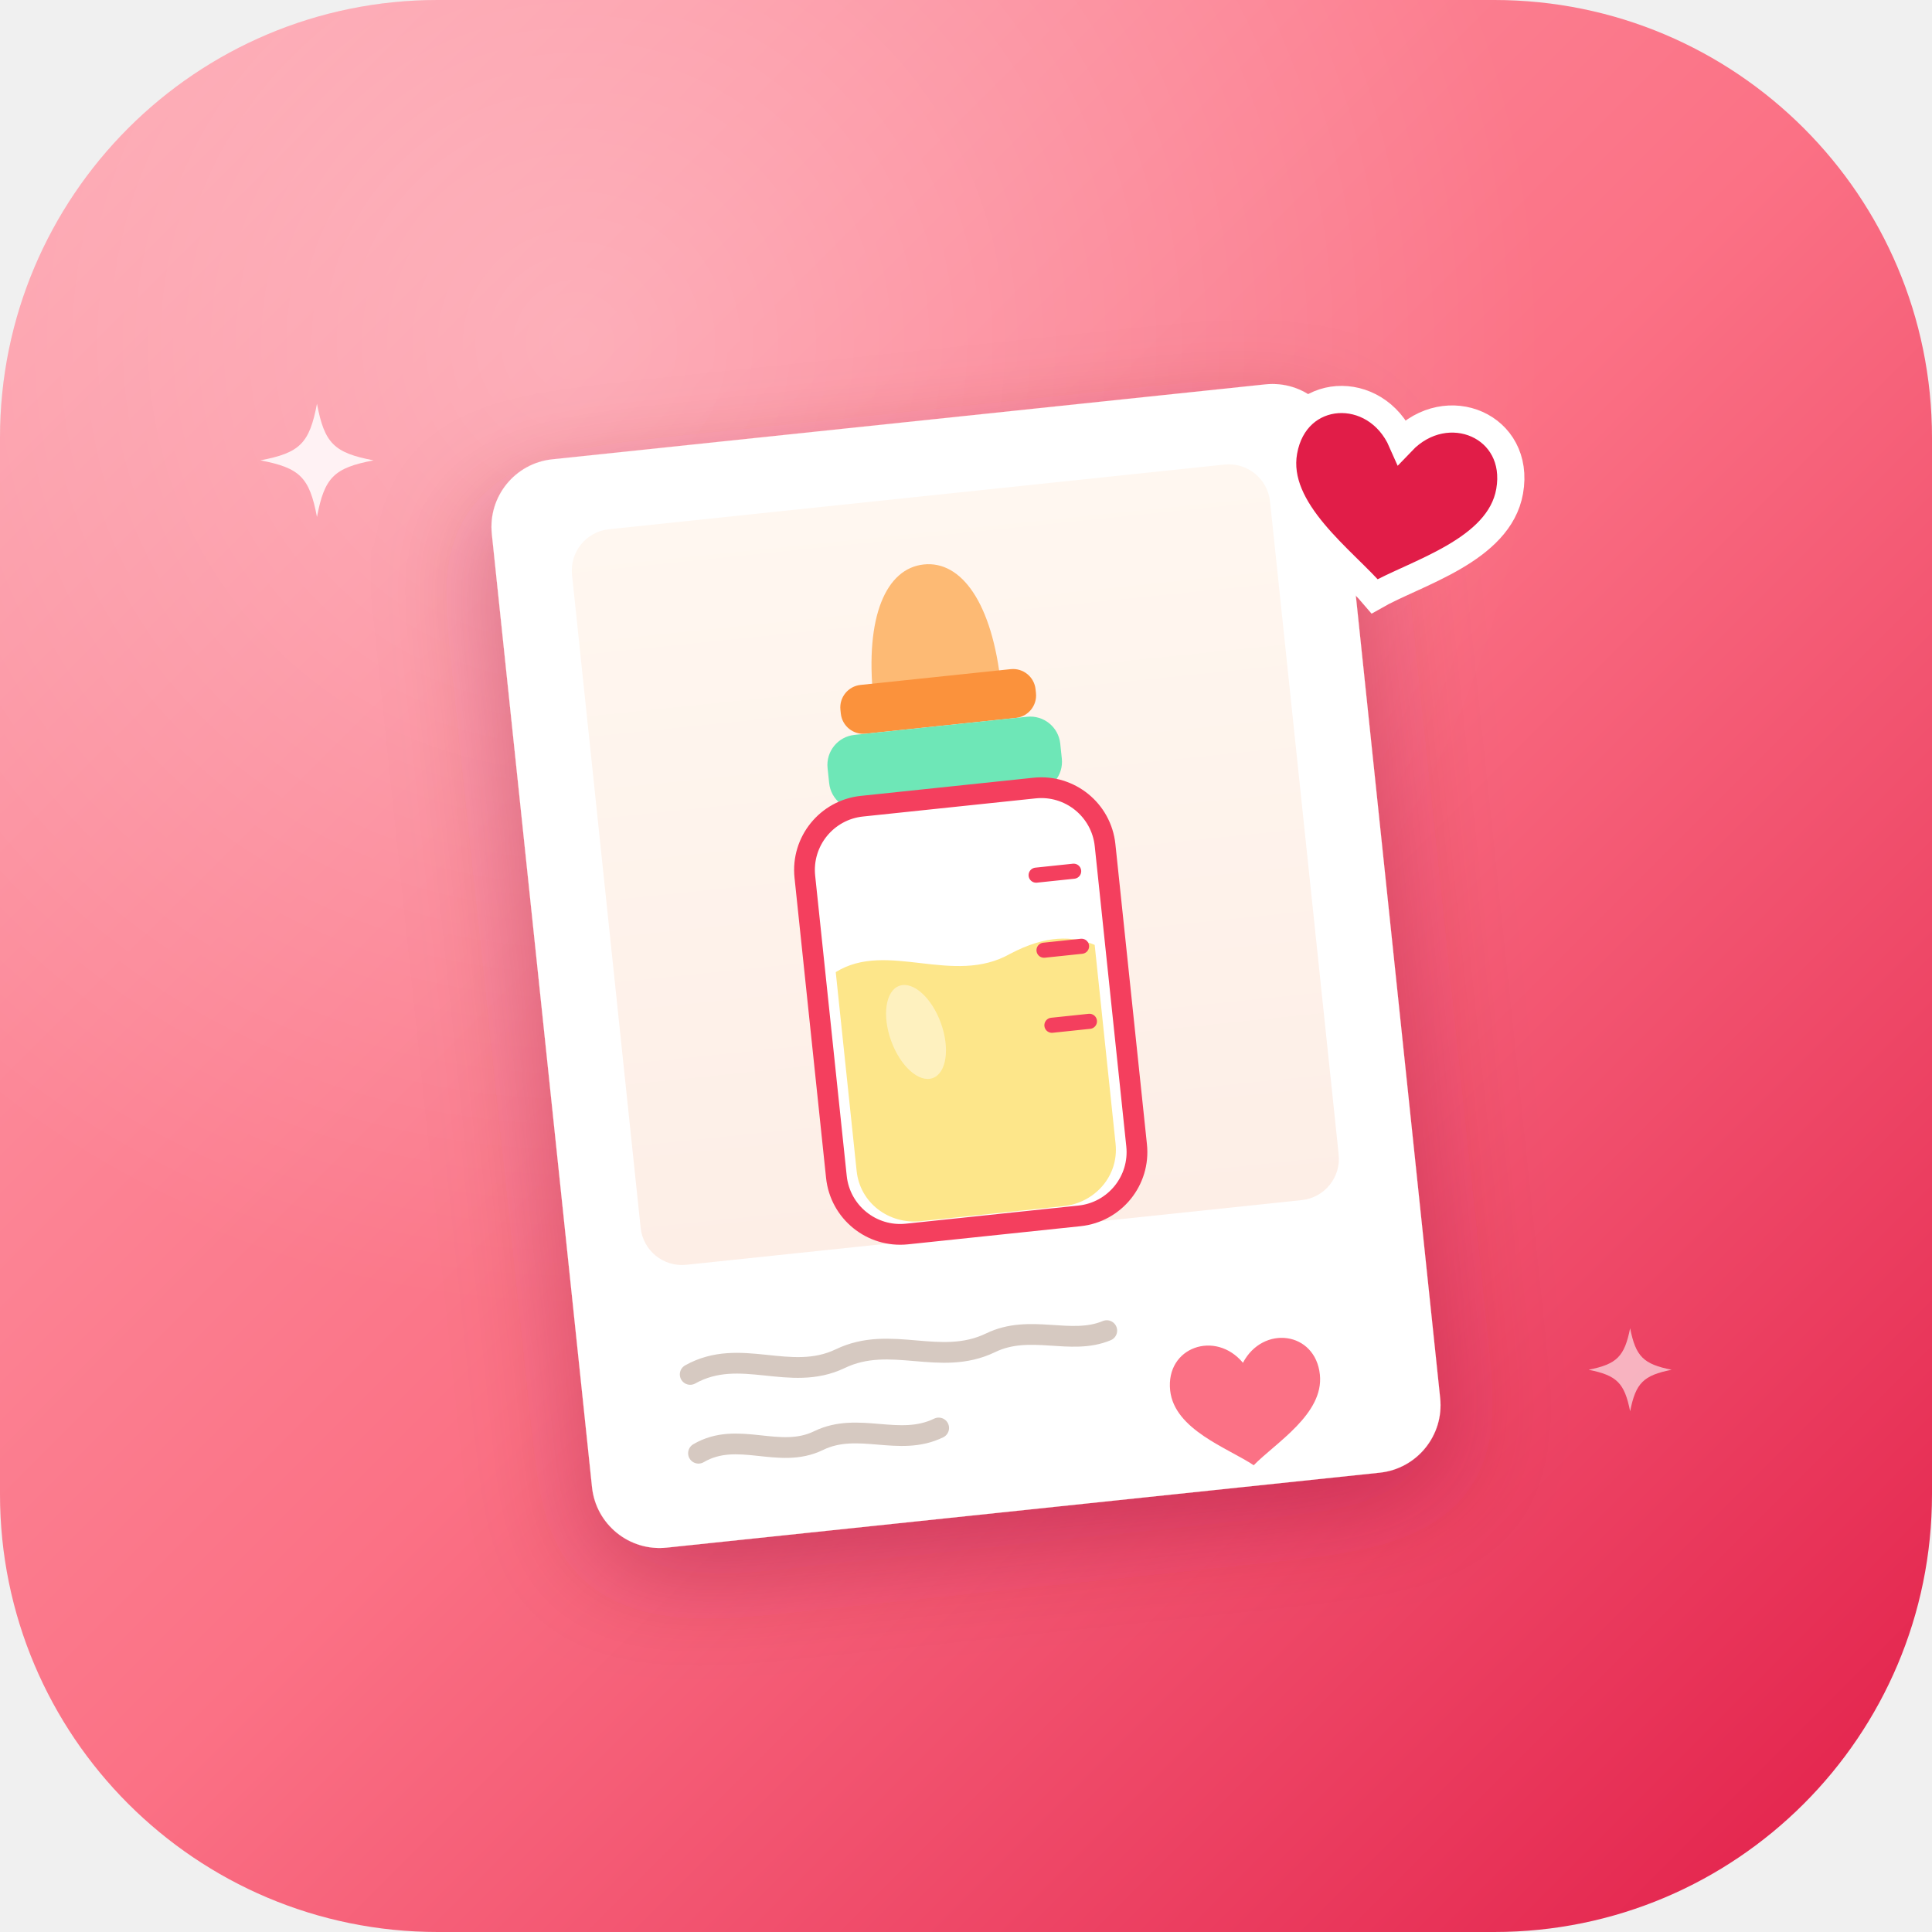
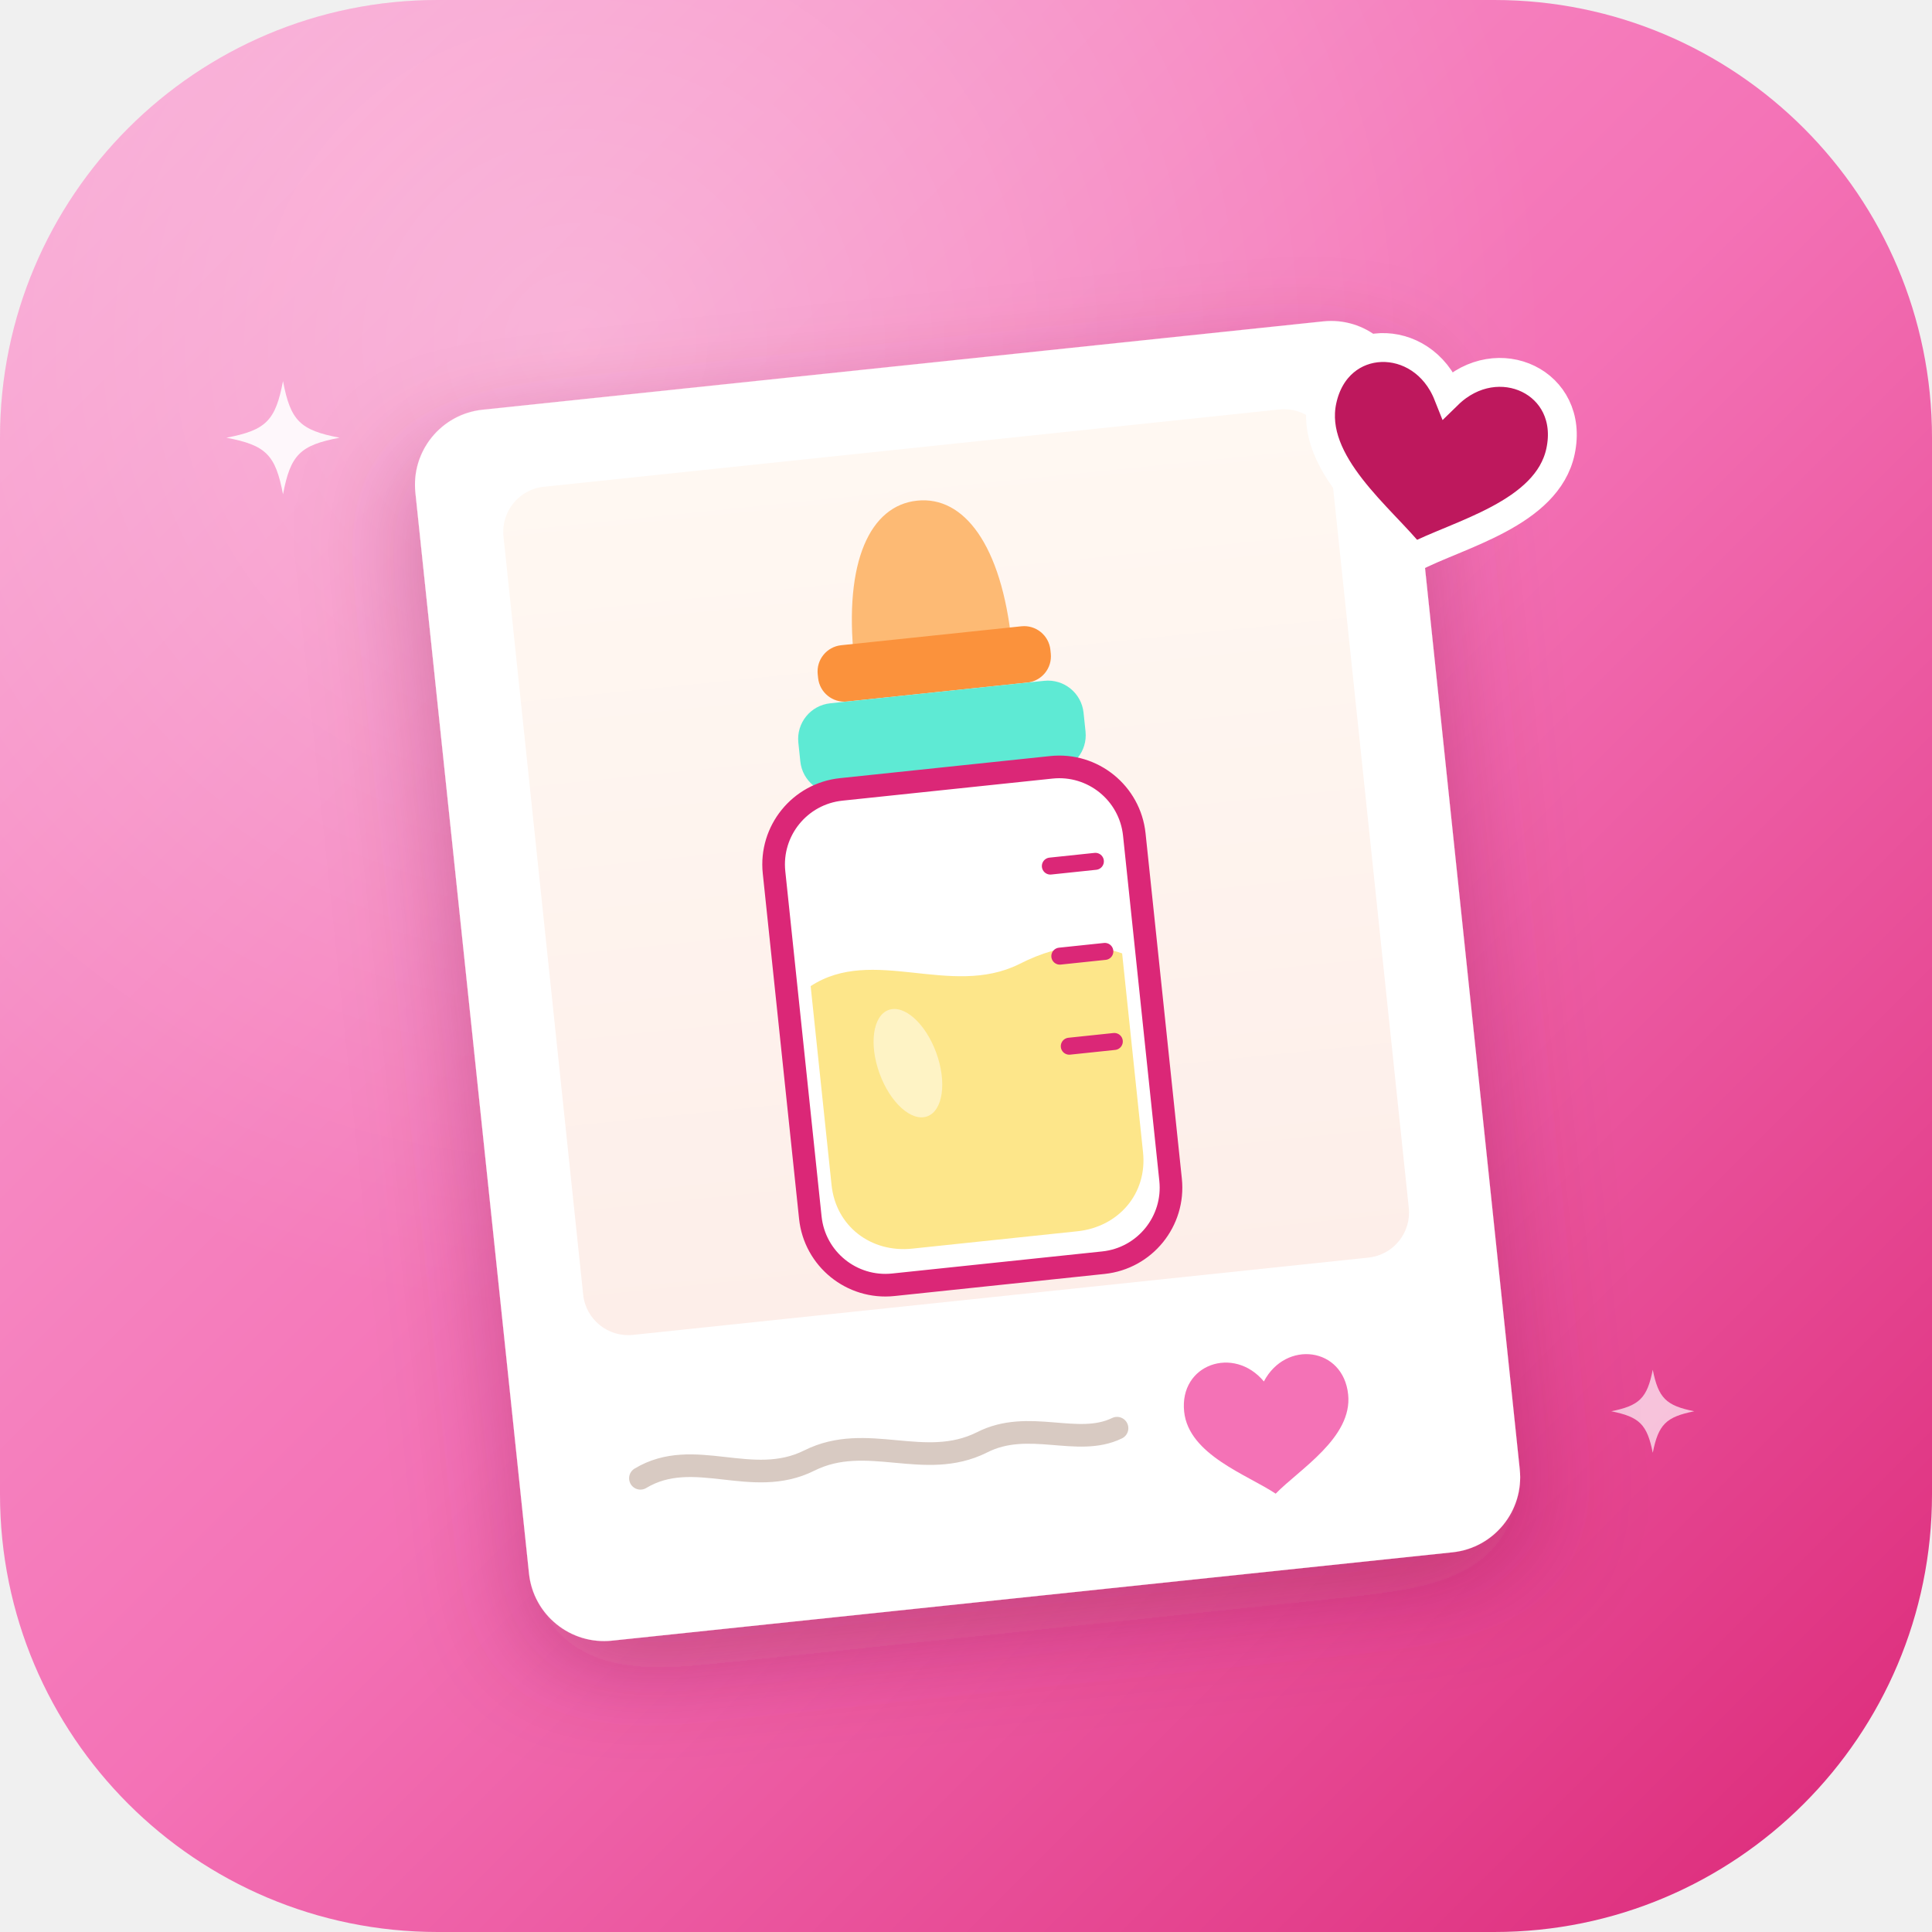
<svg xmlns="http://www.w3.org/2000/svg" width="1024" height="1024" viewBox="0 0 1024 1024">
  <defs>
    <linearGradient id="bg" x1="0" y1="0" x2="1024" y2="1024" gradientUnits="userSpaceOnUse">
-       <stop offset="0" stop-color="#fda4af" />
-       <stop offset="0.5" stop-color="#fb7185" />
-       <stop offset="1" stop-color="#e11d48" />
+       <stop offset="0" stop-color="#f9a8d4" />
+       <stop offset="0.5" stop-color="#f472b6" />
+       <stop offset="1" stop-color="#db2777" />
    </linearGradient>
    <radialGradient id="glow" cx="0.3" cy="0.18" r="0.9">
-       <stop offset="0" stop-color="#ffffff" stop-opacity="0.3" />
+       <stop offset="0" stop-color="#ffffff" stop-opacity="0.32" />
      <stop offset="0.55" stop-color="#ffffff" stop-opacity="0" />
    </radialGradient>
    <linearGradient id="photo" x1="0" y1="0" x2="0" y2="1">
-       <stop offset="0" stop-color="#fff7f0" />
-       <stop offset="1" stop-color="#fdeee6" />
+       <stop offset="0" stop-color="#fff8f2" />
+       <stop offset="1" stop-color="#fdeee9" />
    </linearGradient>
    <filter id="shadow" x="-30%" y="-30%" width="160%" height="160%">
-       <feDropShadow dx="0" dy="18" stdDeviation="28" flood-color="#881337" flood-opacity="0.35" />
+       <feDropShadow dx="0" dy="18" stdDeviation="28" flood-color="#831843" flood-opacity="0.35" />
    </filter>
  </defs>
  <rect width="1024" height="1024" rx="232" fill="url(#bg)" />
  <rect width="1024" height="1024" rx="232" fill="url(#glow)" />
-   <g fill="#ffffff" opacity="0.85">
-     <path transform="translate(168 244)" d="M 0 -30 C 4 -9 9 -4 30 0 C 9 4 4 9 0 30 C -4 9 -9 4 -30 0 C -9 -4 -4 -9 0 -30 Z" />
-     <path transform="translate(864 726)" d="M 0 -22 C 3 -7 7 -3 22 0 C 7 3 3 7 0 22 C -3 7 -7 3 -22 0 C -7 -3 -3 -7 0 -22 Z" opacity="0.7" />
+   <g fill="#ffffff" opacity="0.9">
+     <path transform="translate(150 232)" d="M 0 -30 C 4 -9 9 -4 30 0 C 9 4 4 9 0 30 C -4 9 -9 4 -30 0 C -9 -4 -4 -9 0 -30 Z" />
+     <path transform="translate(876 748)" d="M 0 -22 C 3 -7 7 -3 22 0 C 7 3 3 7 0 22 C -3 7 -7 3 -22 0 C -7 -3 -3 -7 0 -22 Z" opacity="0.75" />
  </g>
  <g transform="rotate(-6 512 512)">
-     <rect x="286" y="222" width="452" height="580" rx="36" fill="#ffffff" filter="url(#shadow)" />
-     <rect x="326" y="262" width="372" height="392" rx="22" fill="url(#photo)" />
-     <g transform="translate(512 292)">
-       <path d="M -34 74 C -34 30 -20 6 0 6 C 20 6 34 30 34 74 Z" fill="#fdba74" />
-       <rect x="-52" y="66" width="104" height="26" rx="12" fill="#fb923c" />
-       <rect x="-62" y="92" width="124" height="40" rx="16" fill="#6ee7b7" />
-       <rect x="-80" y="130" width="160" height="228" rx="34" fill="#ffffff" stroke="#f43f5e" stroke-width="11" />
-       <path d="M -69 216 C -40 202 -8 230 24 216 C 44 208 58 210 69 216 L 69 322 C 69 339 55 352 38 352 L -38 352 C -55 352 -69 339 -69 322 Z" fill="#fde68a" />
-       <ellipse cx="-30" cy="252" rx="14" ry="26" fill="#ffffff" opacity="0.45" transform="rotate(-14 -30 252)" />
-       <line x1="42" y1="176" x2="62" y2="176" stroke="#f43f5e" stroke-width="8" stroke-linecap="round" />
-       <line x1="42" y1="216" x2="62" y2="216" stroke="#f43f5e" stroke-width="8" stroke-linecap="round" />
-       <line x1="42" y1="256" x2="62" y2="256" stroke="#f43f5e" stroke-width="8" stroke-linecap="round" />
+     <rect x="248" y="192" width="528" height="656" rx="40" fill="#ffffff" filter="url(#shadow)" />
+     <rect x="292" y="236" width="440" height="452" rx="24" fill="url(#photo)" />
+     <g transform="translate(512 256)">
+       <path d="M -42 88 C -42 36 -25 8 0 8 C 25 8 42 36 42 88 Z" fill="#fdba74" />
+       <rect x="-62" y="80" width="124" height="30" rx="14" fill="#fb923c" />
+       <rect x="-76" y="110" width="152" height="48" rx="19" fill="#5eead4" />
+       <rect x="-96" y="156" width="192" height="264" rx="40" fill="#ffffff" stroke="#db2777" stroke-width="12" />
+       <path d="M -83 258 C -48 240 -10 272 28 258 C 54 248 70 252 83 258 L 83 364 C 83 386 66 402 44 402 L -44 402 C -66 402 -83 386 -83 364 Z" fill="#fde68a" />
+       <ellipse cx="-36" cy="304" rx="16" ry="30" fill="#ffffff" opacity="0.5" transform="rotate(-14 -36 304)" />
+       <line x1="50" y1="208" x2="74" y2="208" stroke="#db2777" stroke-width="9" stroke-linecap="round" />
+       <line x1="50" y1="256" x2="74" y2="256" stroke="#db2777" stroke-width="9" stroke-linecap="round" />
+       <line x1="50" y1="304" x2="74" y2="304" stroke="#db2777" stroke-width="9" stroke-linecap="round" />
    </g>
-     <g stroke="#d6c9c1" stroke-width="11" stroke-linecap="round" fill="none">
-       <path d="M 344 712 C 372 700 396 722 424 712 C 452 702 476 722 504 712 C 526 704 546 718 566 712" />
-       <path d="M 344 754 C 366 744 386 762 408 754 C 430 746 450 762 472 754" />
+     <g stroke="#d8cac2" stroke-width="12" stroke-linecap="round" fill="none">
+       <path d="M 312 764 C 342 750 370 776 402 764 C 434 752 462 776 494 764 C 520 754 544 772 566 764" />
    </g>
-     <path transform="translate(636 726) scale(1.05)" fill="#fb7185" d="M 0 10 C -12 -8 -38 -2 -38 20 C -38 40 -12 52 0 62 C 12 52 38 40 38 20 C 38 -2 12 -8 0 10 Z" />
+     <path transform="translate(646 736) scale(1.15)" fill="#f472b6" d="M 0 10 C -12 -8 -38 -2 -38 20 C -38 40 -12 52 0 62 C 12 52 38 40 38 20 C 38 -2 12 -8 0 10 Z" />
  </g>
-   <g transform="rotate(10 742 240)">
-     <path transform="translate(742 218) scale(1.6)" fill="#e11d48" stroke="#ffffff" stroke-width="9" d="M 0 10 C -12 -8 -38 -2 -38 20 C -38 40 -12 52 0 62 C 12 52 38 40 38 20 C 38 -2 12 -8 0 10 Z" />
+   <g transform="rotate(12 766 216)">
+     <path transform="translate(766 192) scale(1.7)" fill="#be185d" stroke="#ffffff" stroke-width="9" d="M 0 10 C -12 -8 -38 -2 -38 20 C -38 40 -12 52 0 62 C 12 52 38 40 38 20 C 38 -2 12 -8 0 10 Z" />
  </g>
</svg>
